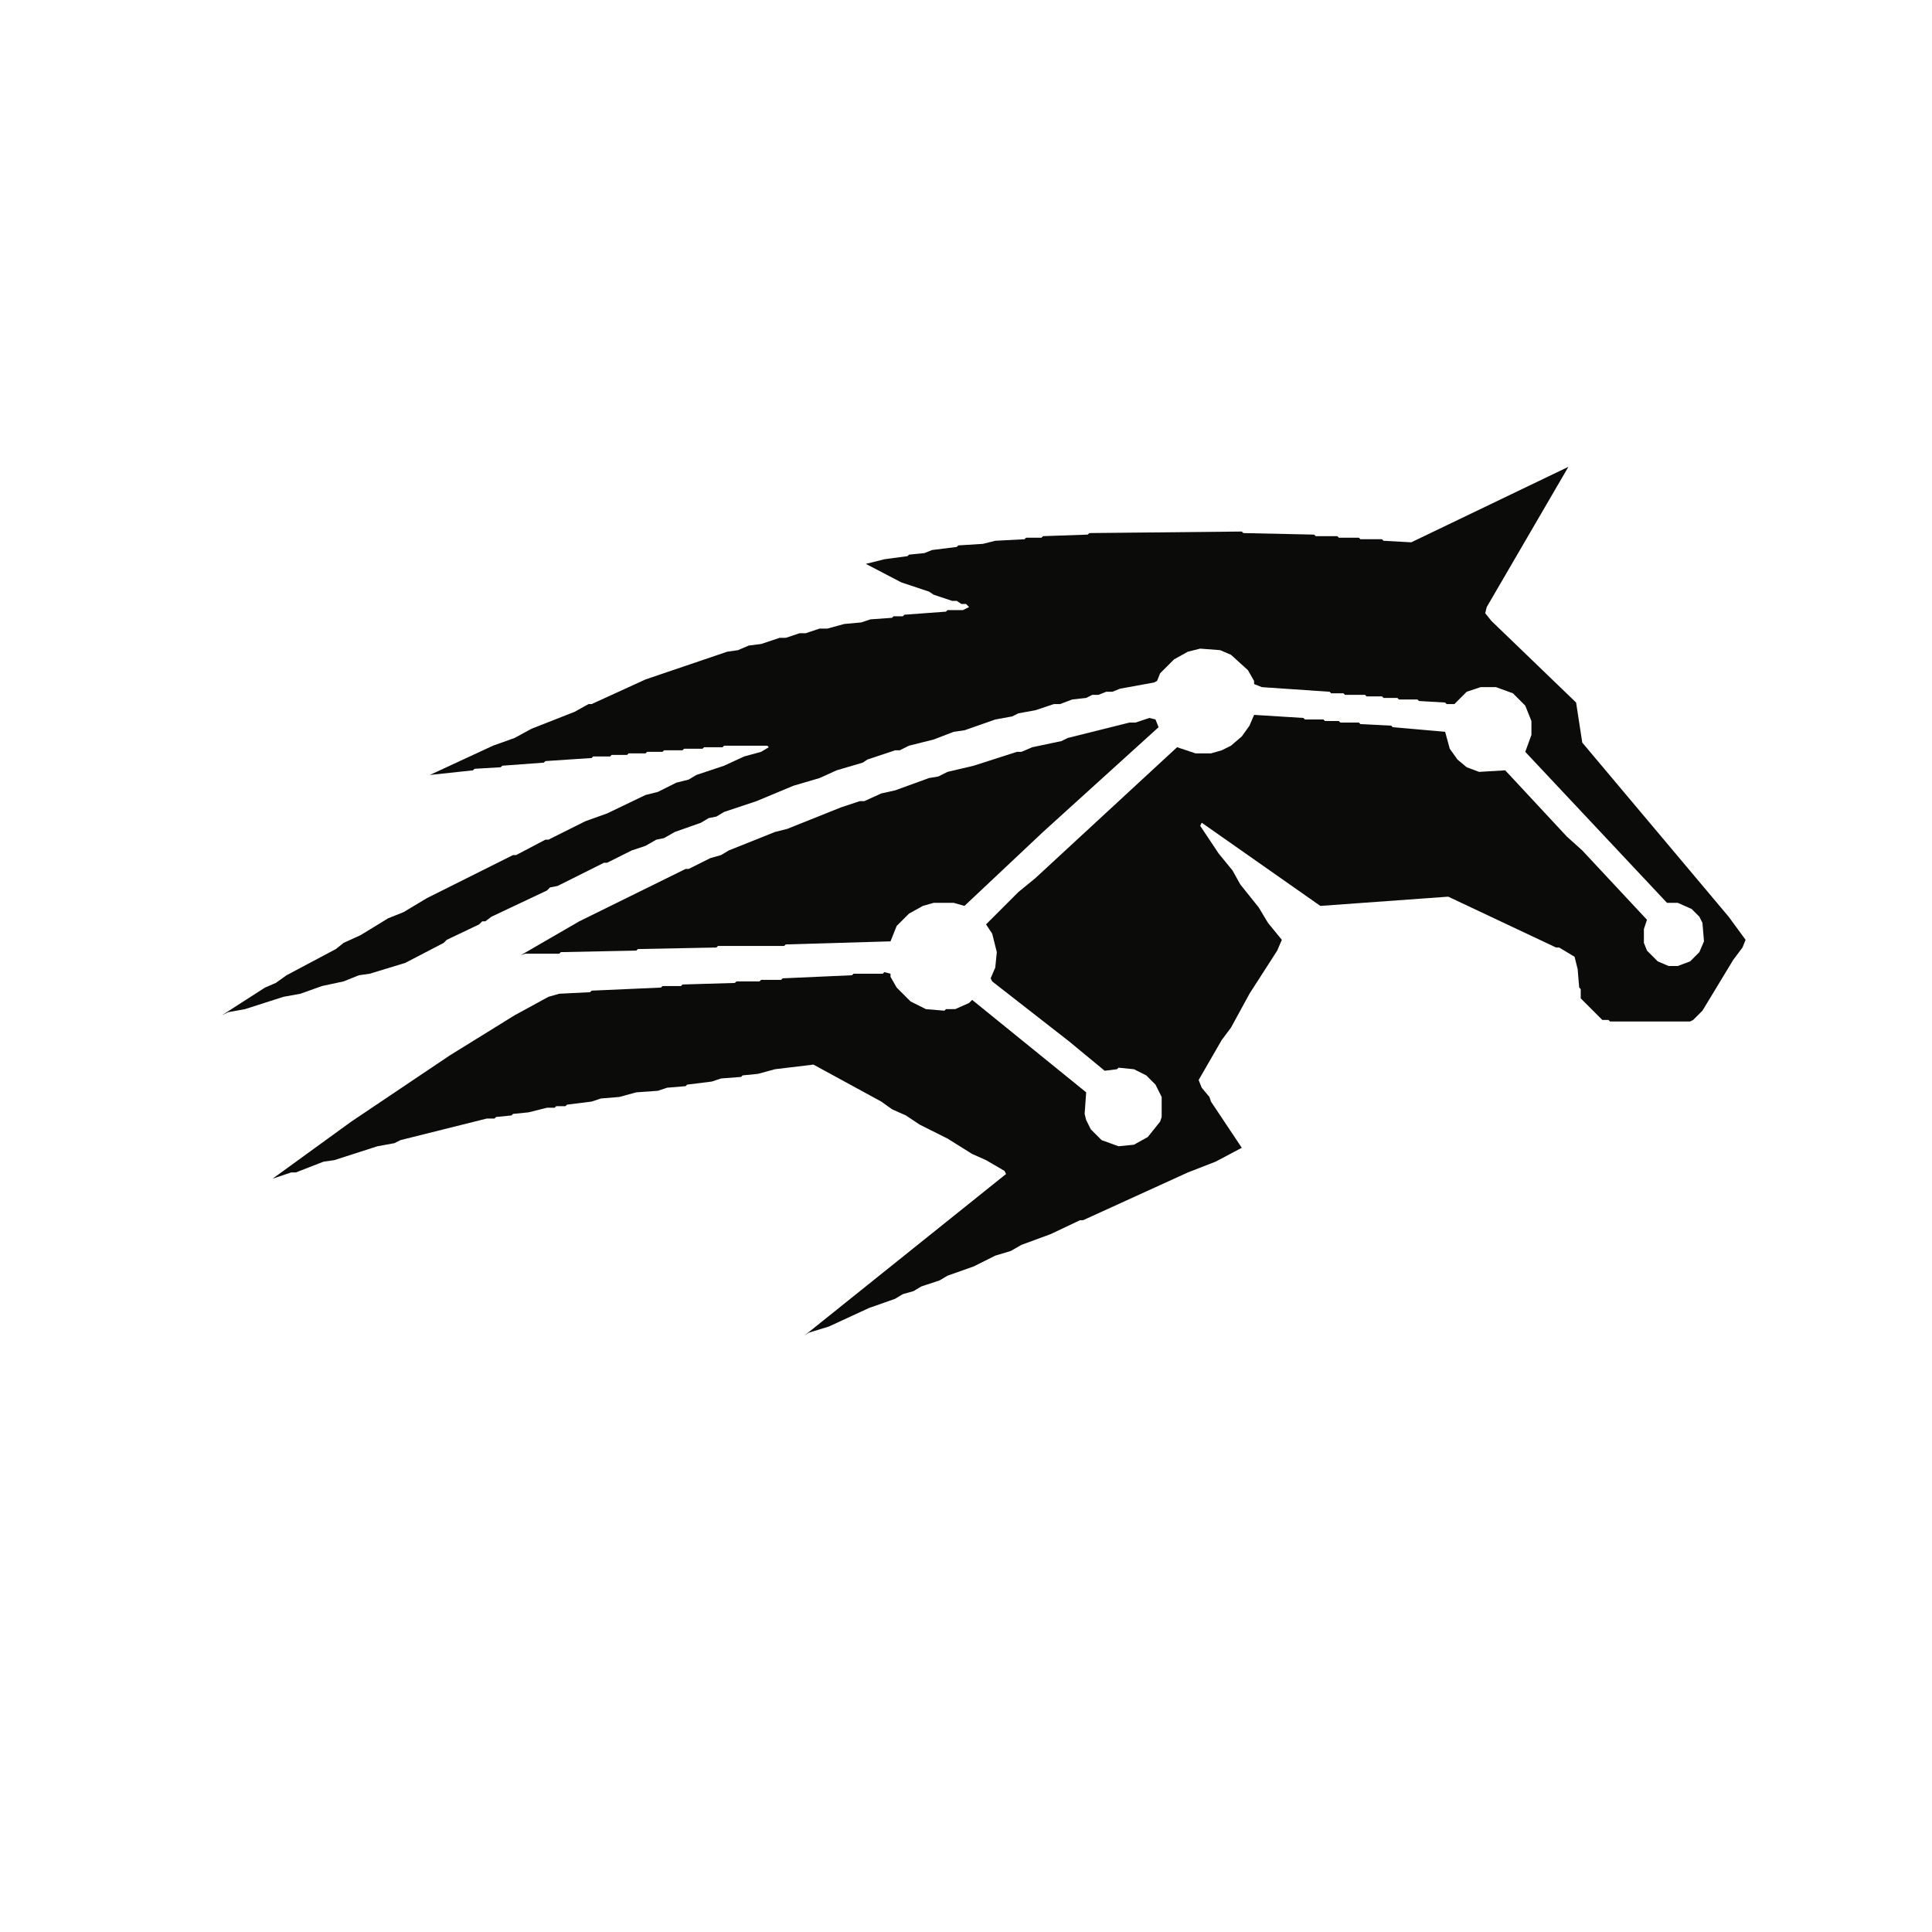
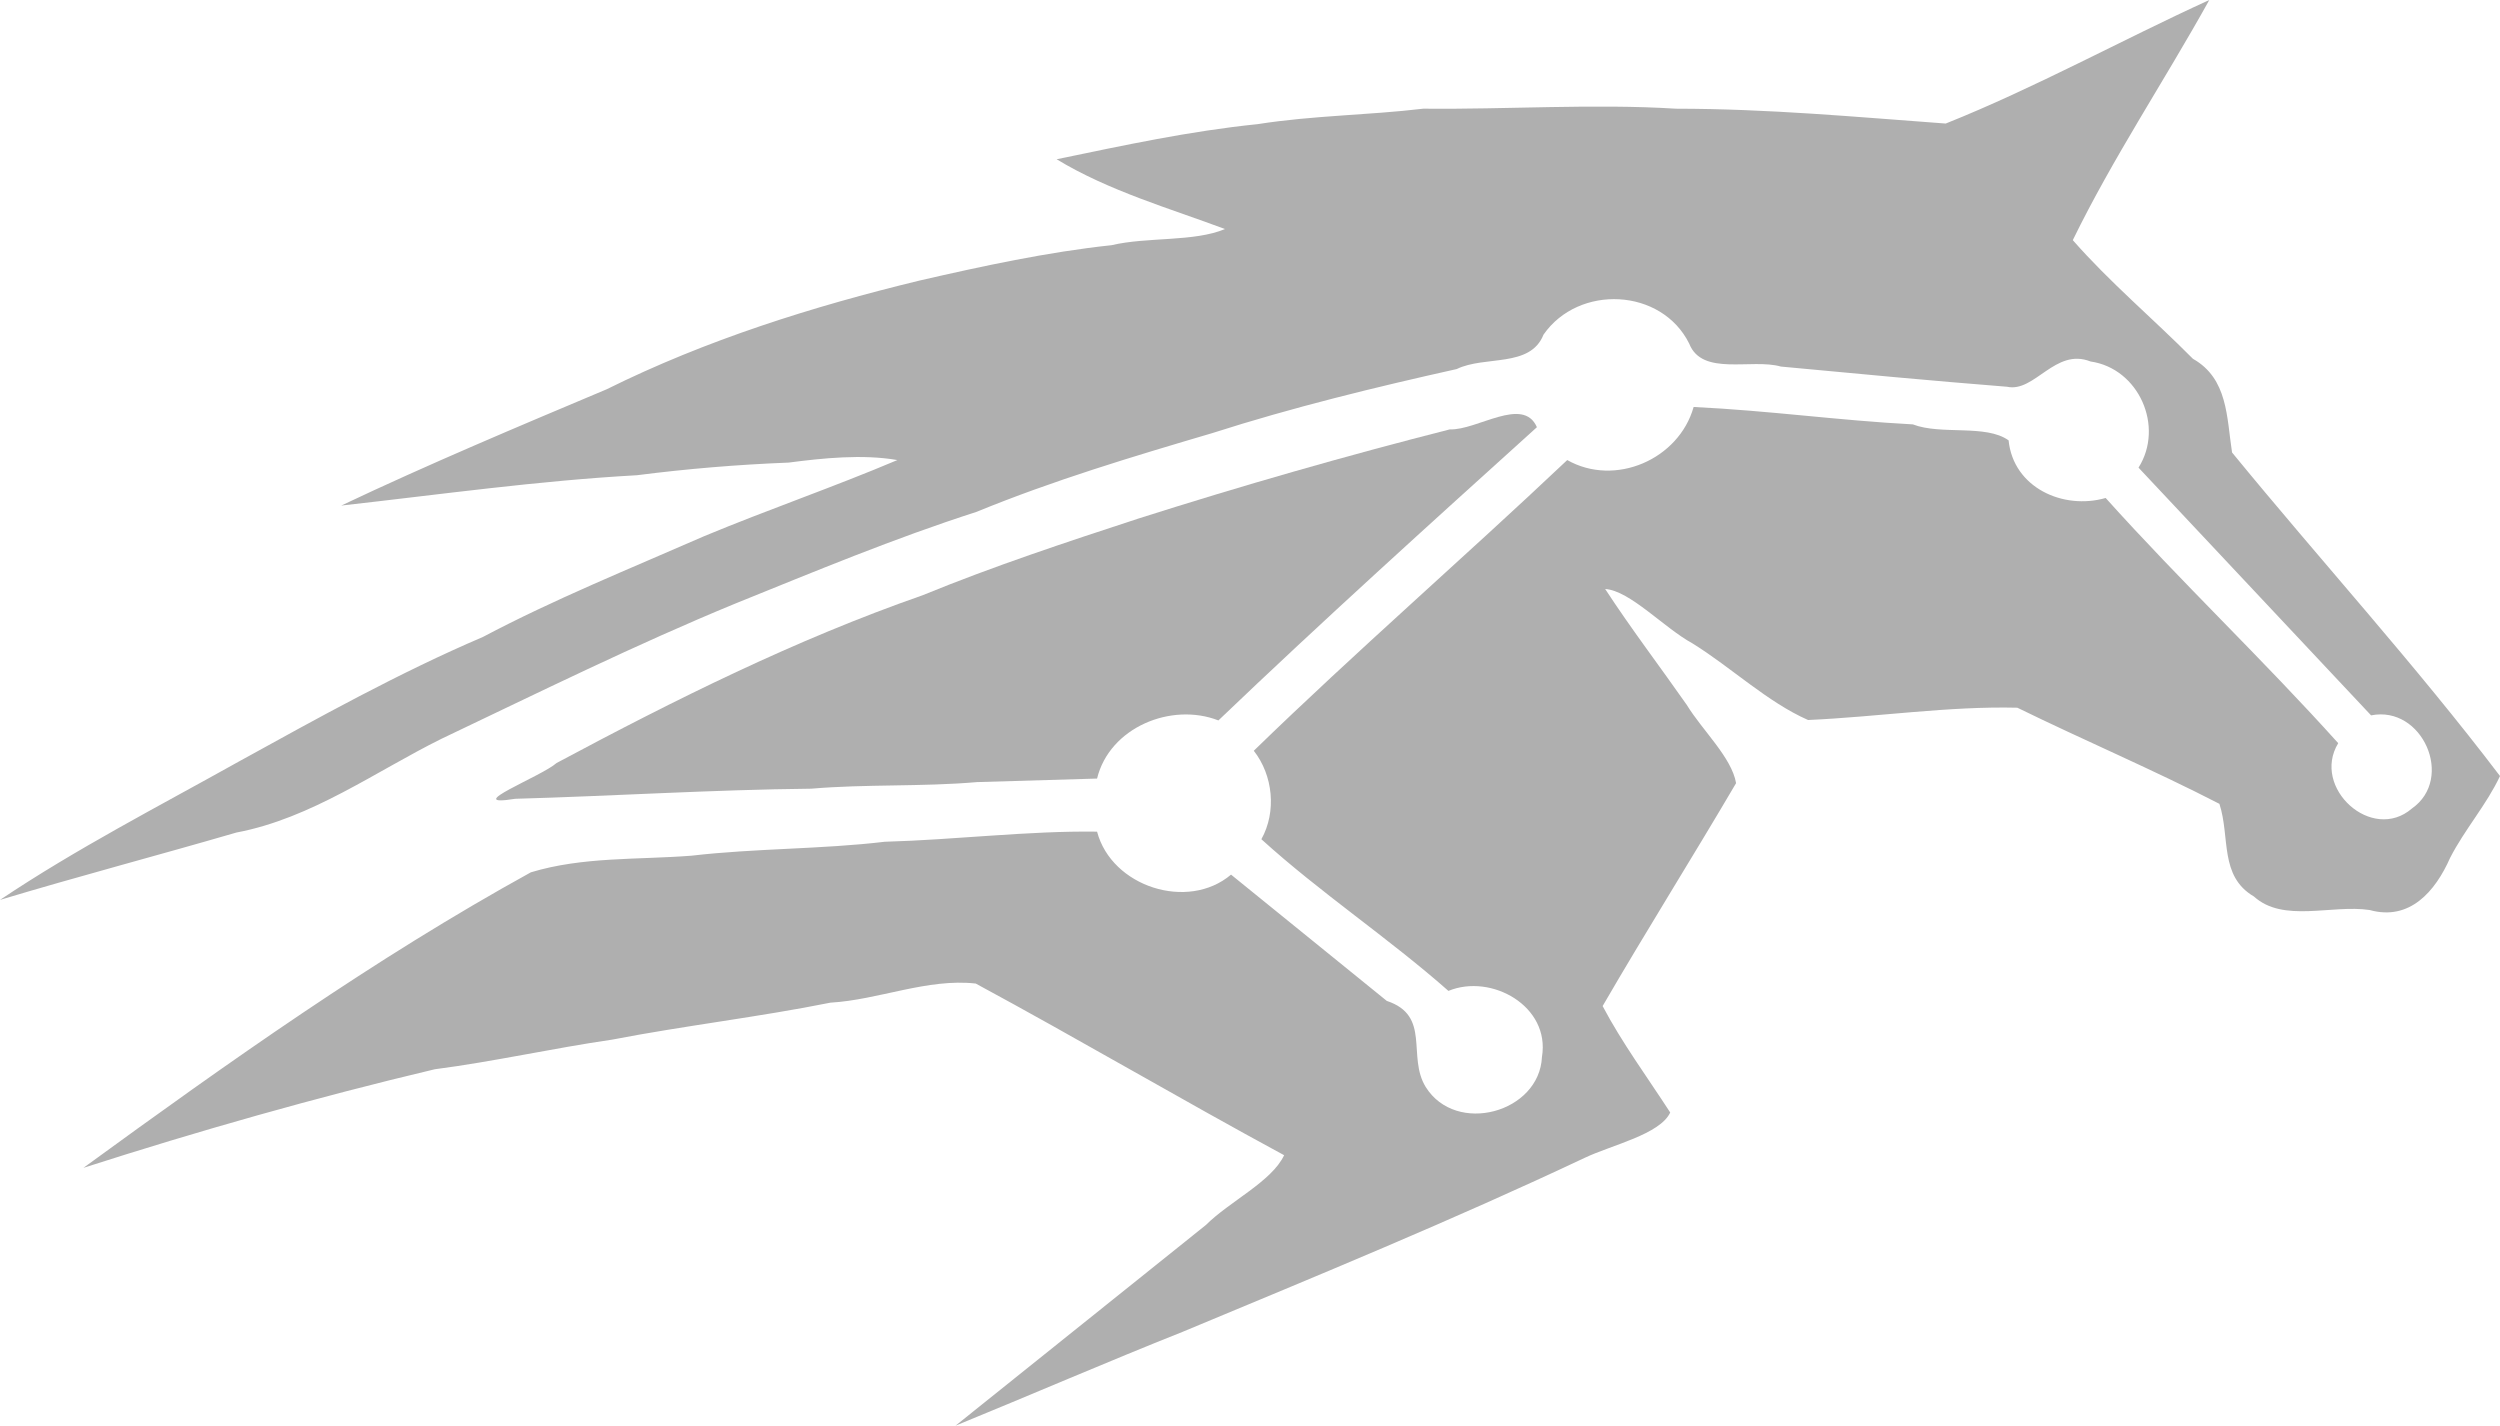
- <svg xmlns="http://www.w3.org/2000/svg" width="1254" height="1254" viewBox="0 0 1254 1254" fill="none">
-   <g fill="#0b0b0a" shape-rendering="geometricPrecision">
-     <path d="M 1133 610 L 1122 595 L 1027 482 L 1023 456 L 968 403 L 964 398 L 965 394 L 1018 303 L 916 352 L 898 351 L 897 350 L 883 350 L 882 349 L 869 349 L 868 348 L 854 348 L 853 347 L 807 346 L 806 345 L 707 346 L 706 347 L 677 348 L 676 349 L 666 349 L 665 350 L 646 351 L 638 353 L 622 354 L 621 355 L 605 357 L 600 359 L 590 360 L 589 361 L 574 363 L 562 366 L 585 378 L 603 384 L 606 386 L 618 390 L 621 390 L 624 392 L 627 392 L 629 394 L 625 396 L 615 396 L 614 397 L 587 399 L 586 400 L 580 400 L 579 401 L 565 402 L 559 404 L 548 405 L 537 408 L 532 408 L 523 411 L 519 411 L 510 414 L 506 414 L 494 418 L 486 419 L 479 422 L 472 423 L 419 441 L 384 457 L 382 457 L 373 462 L 345 473 L 334 479 L 320 484 L 279 503 L 307 500 L 308 499 L 325 498 L 326 497 L 353 495 L 354 494 L 384 492 L 385 491 L 396 491 L 397 490 L 407 490 L 408 489 L 419 489 L 420 488 L 430 488 L 431 487 L 443 487 L 444 486 L 456 486 L 457 485 L 469 485 L 470 484 L 498 484 L 499 485 L 494 488 L 483 491 L 470 497 L 452 503 L 447 506 L 439 508 L 427 514 L 419 516 L 394 528 L 380 533 L 356 545 L 354 545 L 335 555 L 333 555 L 277 583 L 262 592 L 252 596 L 234 607 L 223 612 L 218 616 L 186 633 L 179 638 L 172 641 L 144 659 L 148 657 L 159 655 L 184 647 L 195 645 L 209 640 L 223 637 L 233 633 L 240 632 L 263 625 L 288 612 L 290 610 L 311 600 L 313 598 L 315 598 L 319 595 L 355 578 L 357 576 L 362 575 L 392 560 L 394 560 L 410 552 L 419 549 L 426 545 L 431 544 L 438 540 L 455 534 L 460 531 L 465 530 L 470 527 L 491 520 L 515 510 L 532 505 L 543 500 L 560 495 L 563 493 L 581 487 L 584 487 L 590 484 L 606 480 L 619 475 L 626 474 L 646 467 L 657 465 L 661 463 L 672 461 L 684 457 L 688 457 L 696 454 L 705 453 L 709 451 L 713 451 L 718 449 L 722 449 L 727 447 L 749 443 L 751 442 L 753 437 L 762 428 L 771 423 L 779 421 L 792 422 L 799 425 L 810 435 L 814 442 L 814 444 L 819 446 L 863 449 L 864 450 L 872 450 L 873 451 L 886 451 L 887 452 L 897 452 L 898 453 L 907 453 L 908 454 L 920 454 L 921 455 L 938 456 L 939 457 L 944 457 L 952 449 L 961 446 L 971 446 L 982 450 L 990 458 L 994 468 L 994 477 L 990 488 L 1082 586 L 1089 586 L 1098 590 L 1103 595 L 1105 599 L 1106 611 L 1103 618 L 1097 624 L 1089 627 L 1083 627 L 1076 624 L 1069 617 L 1067 612 L 1067 603 L 1069 597 L 1027 552 L 1017 543 L 977 500 L 960 501 L 952 498 L 946 493 L 941 486 L 938 475 L 904 472 L 903 471 L 883 470 L 882 469 L 870 469 L 869 468 L 860 468 L 859 467 L 847 467 L 846 466 L 814 464 L 811 471 L 806 478 L 799 484 L 793 487 L 786 489 L 776 489 L 764 485 L 672 570 L 661 579 L 640 600 L 644 606 L 647 618 L 646 628 L 643 635 L 644 637 L 694 676 L 717 695 L 725 694 L 726 693 L 736 694 L 744 698 L 750 704 L 754 712 L 754 725 L 753 728 L 745 738 L 736 743 L 726 744 L 715 740 L 708 733 L 705 727 L 704 723 L 705 709 L 631 649 L 629 651 L 620 655 L 614 655 L 613 656 L 601 655 L 591 650 L 582 641 L 578 634 L 578 632 L 574 631 L 573 632 L 554 632 L 553 633 L 508 635 L 507 636 L 494 636 L 493 637 L 478 637 L 477 638 L 443 639 L 442 640 L 430 640 L 429 641 L 384 643 L 383 644 L 363 645 L 356 647 L 334 659 L 292 685 L 228 728 L 177 765 L 189 761 L 192 761 L 210 754 L 217 753 L 245 744 L 256 742 L 260 740 L 316 726 L 321 726 L 322 725 L 332 724 L 333 723 L 343 722 L 355 719 L 360 719 L 361 718 L 367 718 L 368 717 L 384 715 L 390 713 L 402 712 L 413 709 L 427 708 L 433 706 L 445 705 L 446 704 L 462 702 L 468 700 L 481 699 L 482 698 L 492 697 L 503 694 L 528 691 L 572 715 L 579 720 L 588 724 L 597 730 L 615 739 L 631 749 L 640 753 L 652 760 L 653 762 L 522 867 L 525 865 L 538 861 L 564 849 L 581 843 L 586 840 L 593 838 L 598 835 L 610 831 L 615 828 L 632 822 L 646 815 L 656 812 L 663 808 L 682 801 L 701 792 L 703 792 L 771 761 L 789 754 L 806 745 L 786 715 L 785 712 L 780 706 L 778 701 L 793 675 L 799 667 L 811 645 L 829 617 L 832 610 L 823 599 L 817 589 L 805 574 L 800 565 L 791 554 L 779 536 L 780 534 L 857 588 L 940 582 L 1010 615 L 1012 615 L 1022 621 L 1024 629 L 1025 641 L 1026 642 L 1026 648 L 1040 662 L 1044 662 L 1045 663 L 1097 663 L 1099 662 L 1105 656 L 1125 623 L 1131 615 Z" />
-     <path d="M 752 472 L 750 467 L 746 466 L 737 469 L 733 469 L 693 479 L 689 481 L 670 485 L 663 488 L 660 488 L 632 497 L 615 501 L 609 504 L 603 505 L 581 513 L 572 515 L 561 520 L 558 520 L 546 524 L 511 538 L 503 540 L 473 552 L 468 555 L 461 557 L 447 564 L 445 564 L 376 598 L 338 620 L 341 619 L 363 619 L 364 618 L 413 617 L 414 616 L 465 615 L 466 614 L 509 614 L 510 613 L 578 611 L 582 601 L 590 593 L 599 588 L 606 586 L 619 586 L 626 588 L 677 540 Z" />
+ <svg xmlns="http://www.w3.org/2000/svg" width="281" height="160.247" viewBox="0 0 281 160.247" fill="none" version="1.1" id="svg2">
+   <defs id="defs2" />
+   <g fill="#0b0b0a" shape-rendering="geometricPrecision" id="g2" transform="matrix(0.2841254,0,0,0.2841254,-40.91405,-86.09)" style="fill:#afafaf;fill-opacity:1">
+     <path d="m 1133,610 c -33.503,-44.104 -70.91,-85.142 -106,-128 -2.143,-13.917 -1.603,-29.225 -15.477,-37.06 C 995.857,429.133 978.657,414.726 964,398 c 15.861,-32.536 36.35,-63.191 54,-95 -34.833,15.915 -69.072,34.815 -104.274,48.874 C 877.99,349.257 843.752,346.039 807,346 c -32.505,-2.03 -66.805,0.339 -100,0 -21.756,2.598 -43.444,2.649 -65.418,6.105 C 614.582,354.861 588.7,360.471 562,366 c 20.706,12.58 45.17,19.568 66.61,27.61 -12.31,5.158 -30.677,3.035 -44.887,6.39 -25.192,2.68 -51.115,8.277 -76,14 -42.148,10.218 -84.429,23.49 -123.723,43 -34.89,14.693 -70.441,29.615 -105,46 39.276,-4.394 77.799,-9.825 117,-12 19.648,-2.517 39.642,-4.198 60,-5 13.441,-1.757 29.25,-3.396 43,-1 -25.114,10.649 -51.256,19.631 -76.418,30.105 C 393.177,527.988 363.293,540.033 335,555 302.033,569.077 269.914,586.953 238.399,604.312 206.708,622.034 174.302,638.688 144,659 c 30.889,-9.295 62.529,-17.624 93.508,-26.644 29.735,-5.612 55.138,-24.225 81.135,-37.088 38.729,-18.431 76.856,-37.283 116.311,-53.527 31.415,-12.699 62.813,-25.787 95.338,-36.238 30.517,-12.514 61.695,-21.847 93.217,-31.147 C 655.428,464.123 688.155,456.165 720.277,449 c 11.122,-5.434 29.091,-0.394 34.333,-13.61 13.897,-19.995 46.728,-18.508 57.649,3.564 5.117,13.019 24.651,5.746 36.273,9.06 30.437,2.86 58.848,5.553 89.467,7.986 10.925,2.401 19.018,-15.553 33,-10 19.136,2.749 29.284,25.743 19,42 30.667,32.667 61.333,65.333 92,98 20.291,-4.066 33.105,24.963 16.17,36.83 C 1082.338,636.539 1058.28,614.604 1069,597 c -29.833,-33.185 -62.184,-63.805 -92,-97 -16.798,4.836 -36.519,-4.085 -38.397,-22.787 -9.012,-6.478 -26.657,-1.997 -37.878,-6.327 C 871.185,469.322 844.067,465.446 814,464 c -5.844,20.745 -31.07,31.721 -50,21 -40.964,38.747 -83.615,75.728 -124,115 7.638,9.739 9.063,24.107 3,35 23.248,21.117 50.21,39.015 74,60 16.895,-6.987 40.346,5.987 37,26.108 -0.981,22.034 -33.951,31.161 -46,11.892 -7.449,-12.122 2.25,-28.192 -15.381,-34.039 C 672.079,682.308 651.54,665.654 631,649 c -17.082,14.493 -47.25,4.798 -53,-17 -27.061,-0.393 -56.282,3.24 -84,4 -24.786,2.97 -51.343,2.583 -76.374,5.506 -21.522,1.671 -43.07,0.358 -63.625,6.585 C 292.011,682.251 234.151,723.383 177,765 c 45.674,-14.668 91.993,-27.844 139,-39 23.369,-3.034 46.61,-8.298 70.16,-11.72 28.86,-5.575 57.744,-8.88 86.38,-14.629 18.874,-1.085 38.413,-9.709 57.458,-7.56 C 571.061,714.279 611.002,737.821 652,760 647.117,770.404 630.465,778.23 621.019,787.634 588.012,814.089 555.006,840.545 522,867 551.933,854.762 581.966,841.759 611.953,829.828 665.282,807.607 718.517,785.759 771,761 c 10.56,-5.019 29.688,-9.225 33.737,-17.895 C 795.655,729.087 785.662,715.538 778,701 795.203,671.344 813.46,642.341 830.794,612.814 829.047,602.637 817.439,591.929 811.31,581.888 800.595,566.571 789.272,551.733 779,536 c 9.871,0.665 23.305,15.409 34.557,21.533 15.39,9.551 29.64,23.226 45.714,30.302 27.523,-1.227 55.619,-5.536 82.789,-4.865 C 968.576,595.94 996.087,607.635 1022,621 c 4.318,13.2 -0.139,28.572 13.661,36.661 11.632,10.531 30.704,3.101 45.772,5.339 15.862,4.43 26,-7.384 31.829,-20.631 C 1119.042,631.094 1127.699,621.333 1133,610 Z" id="path1" style="fill:#afafaf;fill-opacity:1" />
+     <path d="m 752,472 c -5.423,-12.453 -23.692,1.292 -34.463,0.866 -41.462,10.55 -82.401,22.306 -123.096,35.247 -28.873,9.451 -57.365,18.857 -85.649,30.44 -50.164,17.518 -97.623,41.161 -144.615,66.293 -5.904,5.306 -38.344,17.699 -16.345,14.155 38.929,-1.09 77.762,-3.587 117.169,-4 21.38,-1.84 43.786,-0.715 65.484,-2.602 C 546.323,611.932 562.161,611.466 578,611 c 4.911,-20.186 29.296,-30.283 48,-23 41.27,-39.467 83.646,-77.707 126,-116 z" id="path2" style="fill:#afafaf;fill-opacity:1" />
  </g>
</svg>
